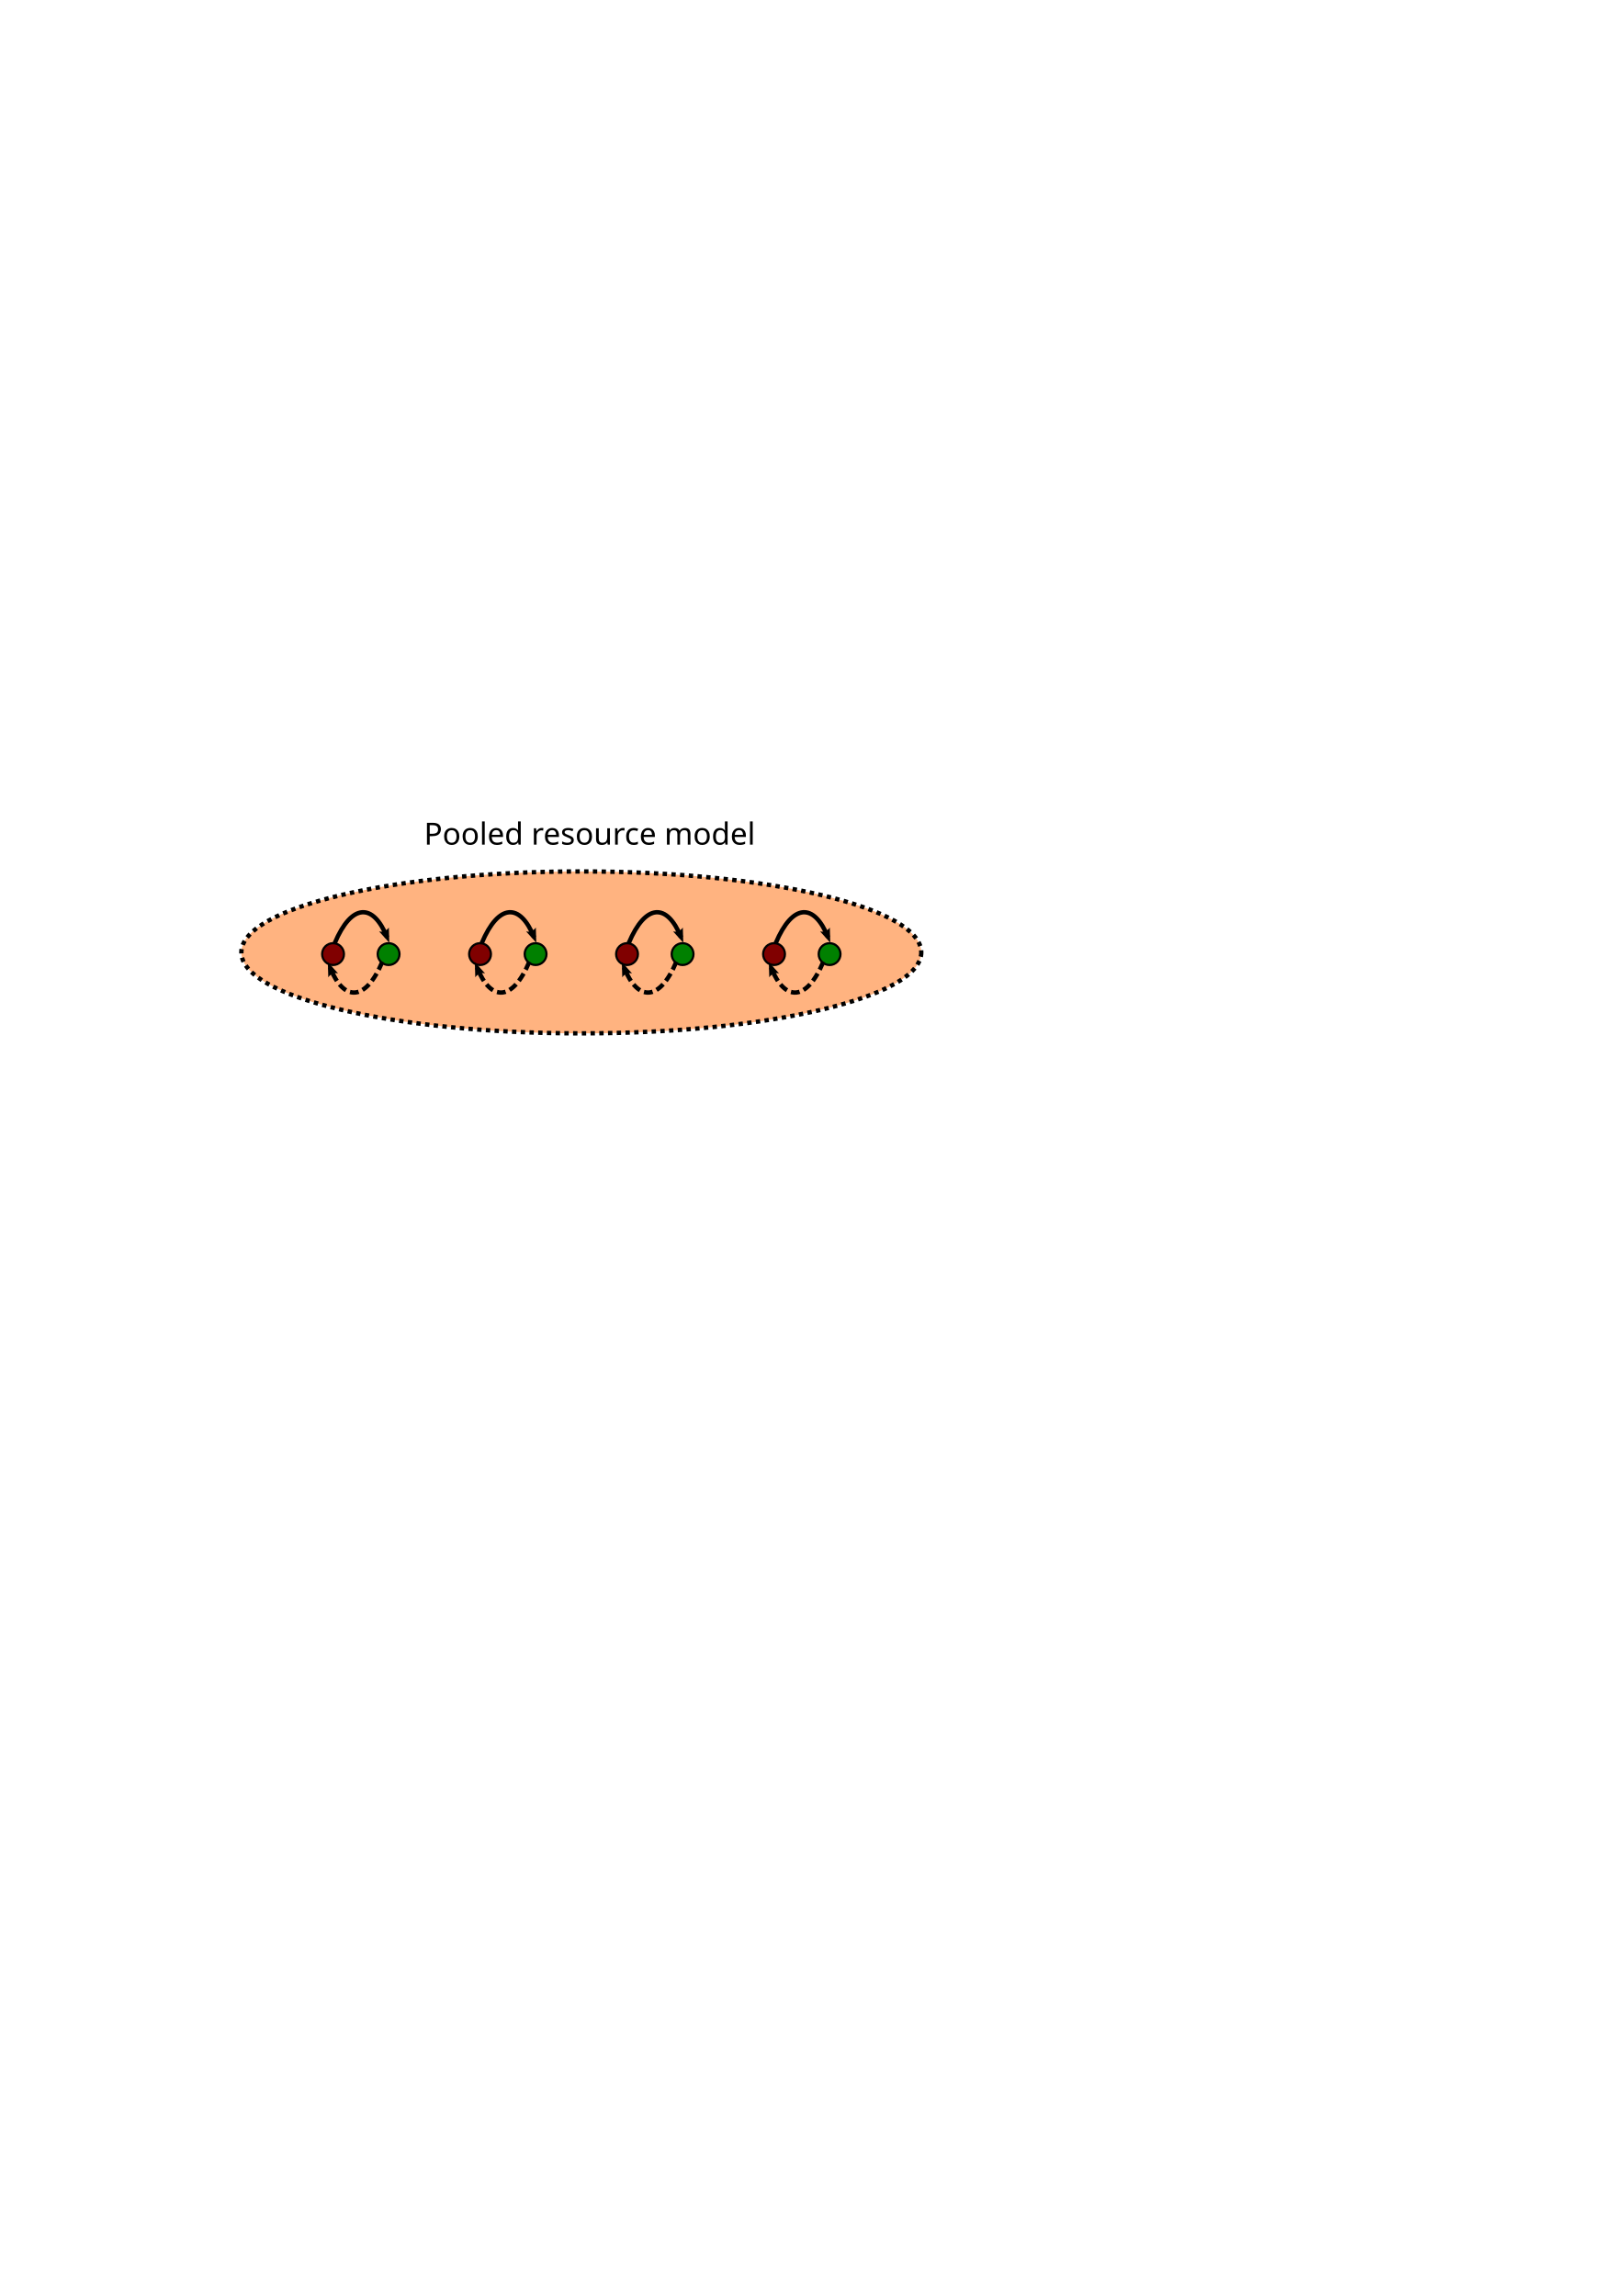
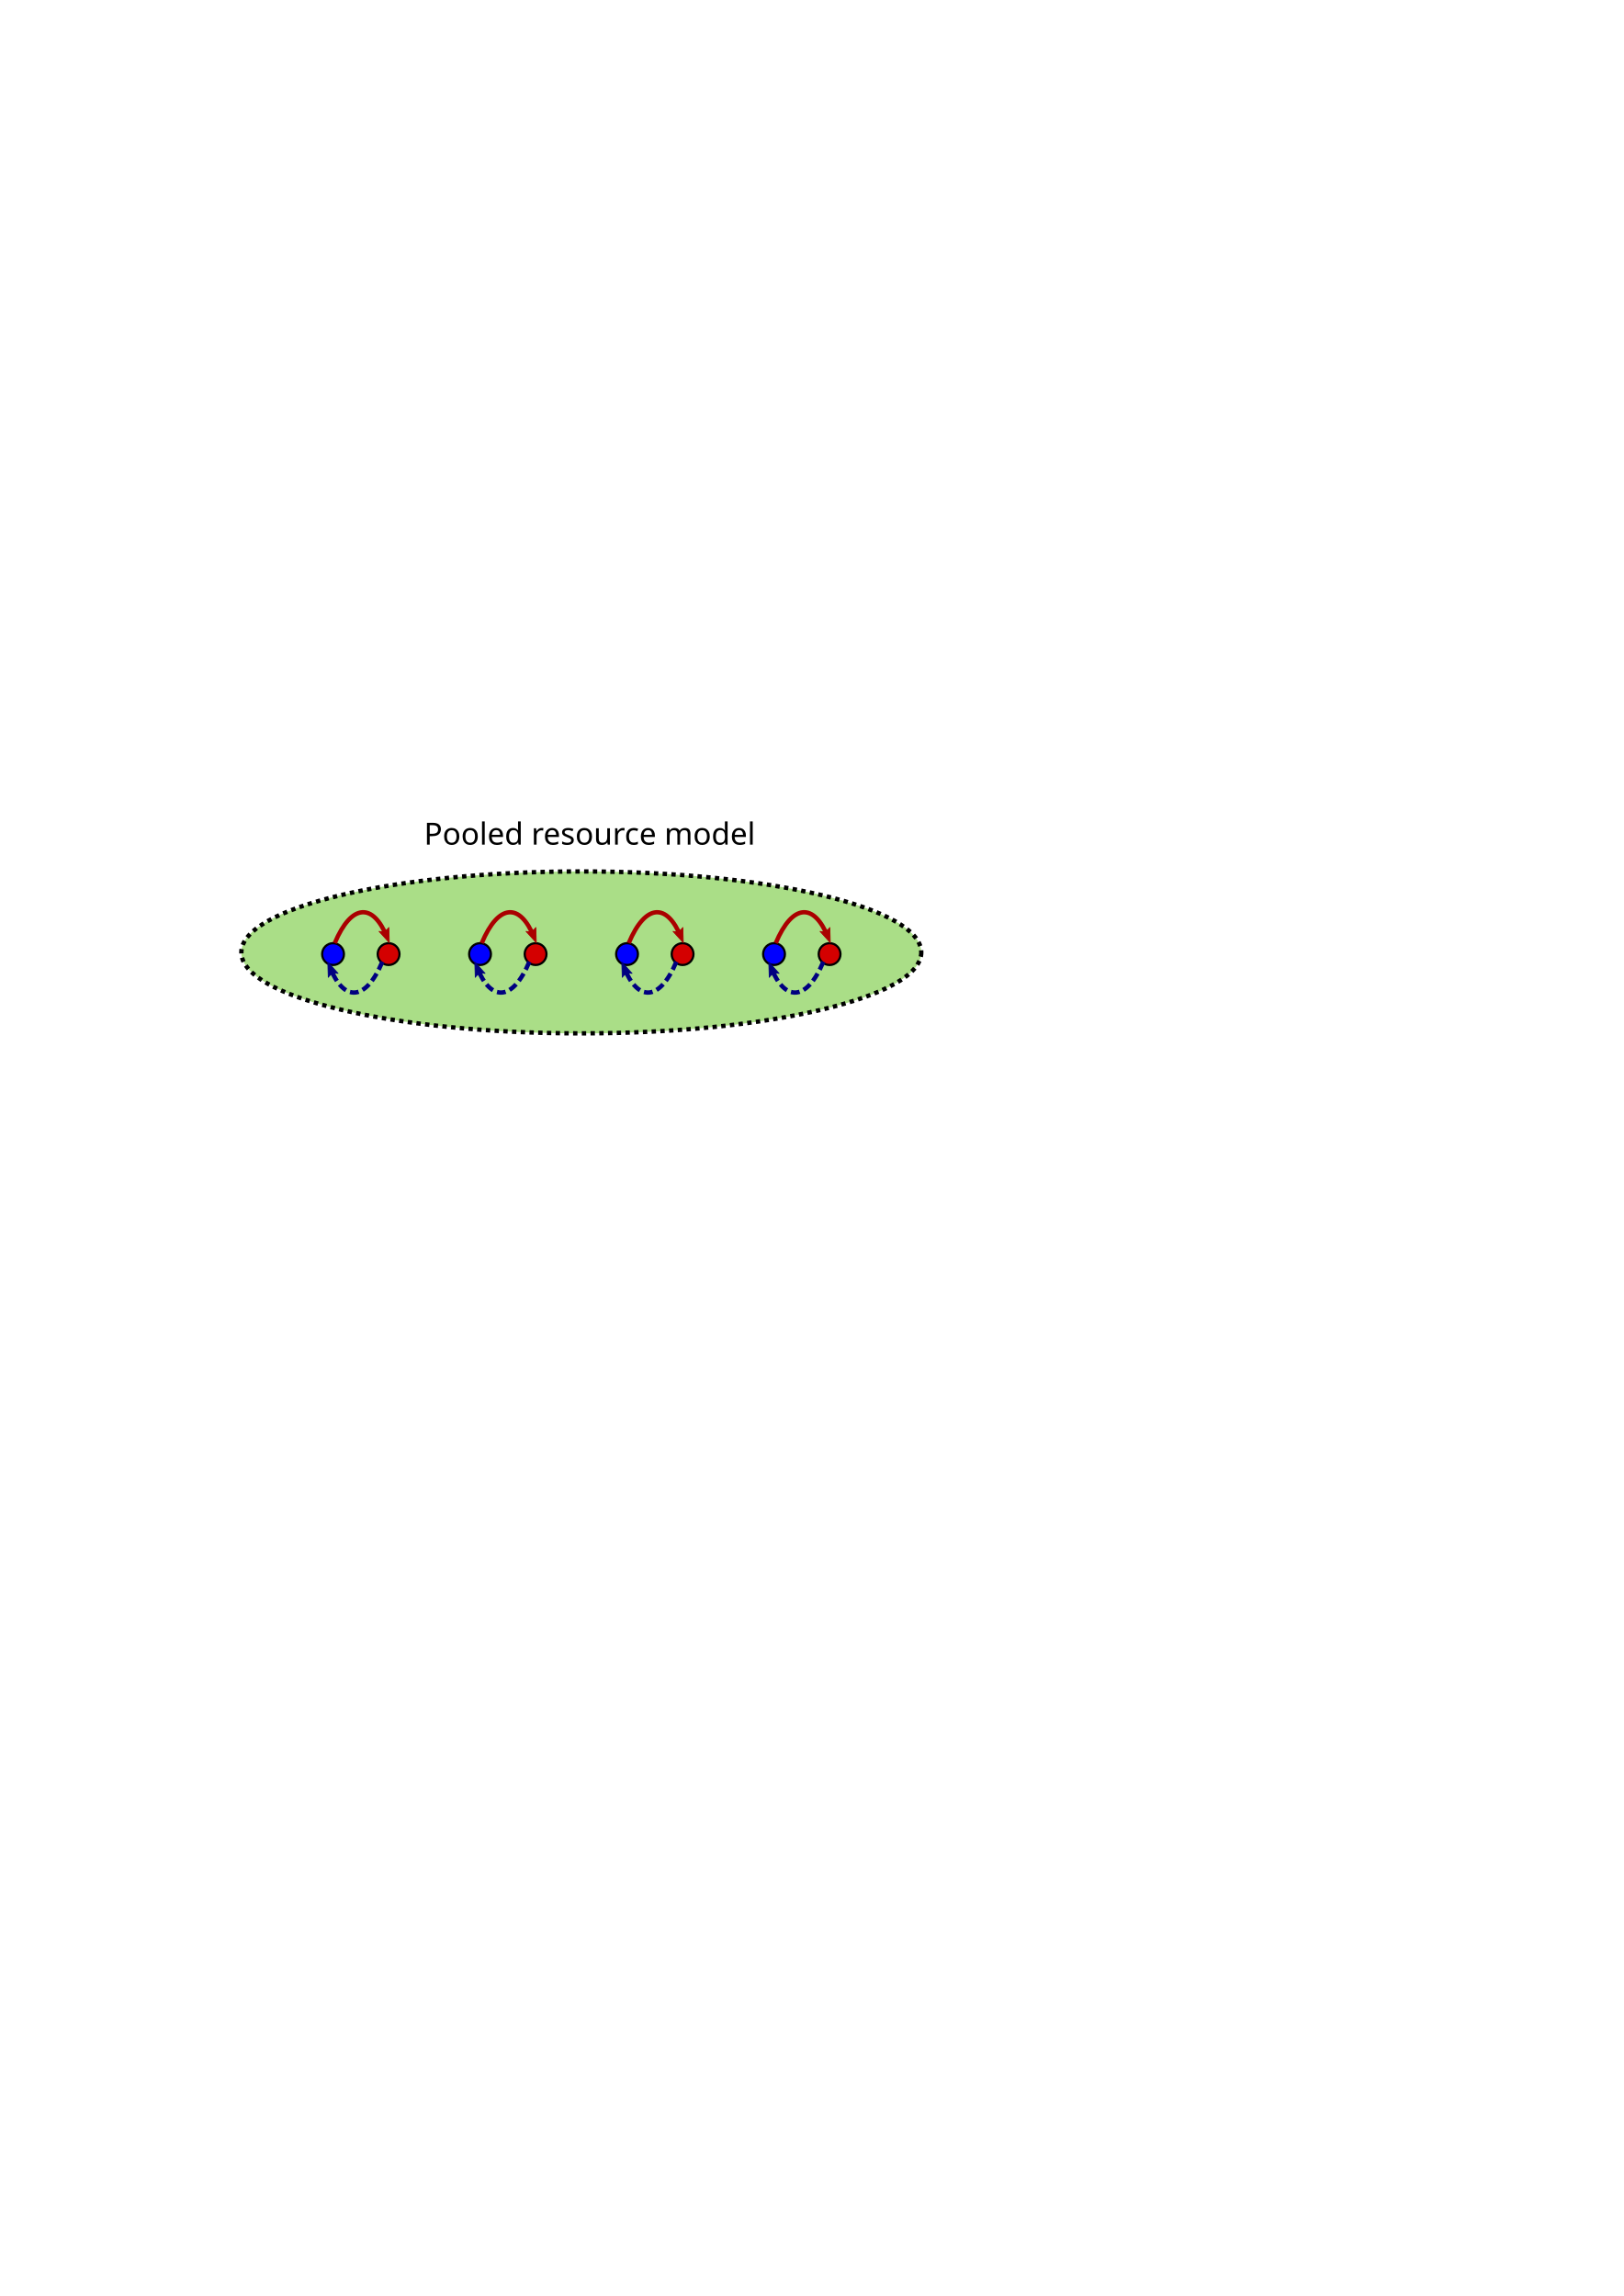
<svg xmlns="http://www.w3.org/2000/svg" width="744.094" height="1052.362" id="svg2" version="1.1">
  <defs id="defs4">
-     <marker orient="auto" refY="0" refX="0" id="Arrow2Send" style="overflow:visible">
-       <path id="path4544" style="font-size:12px;fill-rule:evenodd;stroke-width:0.625;stroke-linejoin:round" d="M 8.719,4.034 -2.207,0.016 8.719,-4.002 c -1.745,2.372 -1.735,5.617 -6e-7,8.035 z" transform="matrix(-0.3,0,0,-0.3,0.69,0)" />
+     <marker style="overflow:visible" id="Arrow2Send" refX="0" refY="0" orient="auto">
+       <path transform="matrix(-0.3,0,0,-0.3,0.69,0)" d="M 8.719,4.034 -2.207,0.016 8.719,-4.002 c -1.745,2.372 -1.735,5.617 -6e-7,8.035 z" style="font-size:12px;fill-rule:evenodd;stroke-width:0.625;stroke-linejoin:round" id="path4544" />
    </marker>
-     <marker orient="auto" refY="0" refX="0" id="Arrow2Sstart" style="overflow:visible">
-       <path id="path4541" style="font-size:12px;fill-rule:evenodd;stroke-width:0.625;stroke-linejoin:round" d="M 8.719,4.034 -2.207,0.016 8.719,-4.002 c -1.745,2.372 -1.735,5.617 -6e-7,8.035 z" transform="matrix(0.3,0,0,0.3,-0.69,0)" />
+     <marker style="overflow:visible" id="Arrow2Sstart" refX="0" refY="0" orient="auto">
+       <path transform="matrix(0.3,0,0,0.3,-0.69,0)" d="M 8.719,4.034 -2.207,0.016 8.719,-4.002 c -1.745,2.372 -1.735,5.617 -6e-7,8.035 z" style="font-size:12px;fill-rule:evenodd;stroke-width:0.625;stroke-linejoin:round" id="path4541" />
    </marker>
-     <marker orient="auto" refY="0" refX="0" id="Arrow2Send-4" style="overflow:visible">
-       <path id="path4544-5" style="font-size:12px;fill-rule:evenodd;stroke-width:0.625;stroke-linejoin:round" d="M 8.719,4.034 -2.207,0.016 8.719,-4.002 c -1.745,2.372 -1.735,5.617 -6e-7,8.035 z" transform="matrix(-0.3,0,0,-0.3,0.69,0)" />
+     <marker style="overflow:visible" id="Arrow2Send-4" refX="0" refY="0" orient="auto">
+       <path transform="matrix(-0.3,0,0,-0.3,0.69,0)" d="M 8.719,4.034 -2.207,0.016 8.719,-4.002 c -1.745,2.372 -1.735,5.617 -6e-7,8.035 z" style="font-size:12px;fill-rule:evenodd;stroke-width:0.625;stroke-linejoin:round" id="path4544-5" />
    </marker>
-     <marker orient="auto" refY="0" refX="0" id="Arrow2Send-3" style="overflow:visible">
-       <path id="path4544-52" style="font-size:12px;fill-rule:evenodd;stroke-width:0.625;stroke-linejoin:round" d="M 8.719,4.034 -2.207,0.016 8.719,-4.002 c -1.745,2.372 -1.735,5.617 -6e-7,8.035 z" transform="matrix(-0.3,0,0,-0.3,0.69,0)" />
+     <marker style="overflow:visible" id="Arrow2Send-3" refX="0" refY="0" orient="auto">
+       <path transform="matrix(-0.3,0,0,-0.3,0.69,0)" d="M 8.719,4.034 -2.207,0.016 8.719,-4.002 c -1.745,2.372 -1.735,5.617 -6e-7,8.035 z" style="font-size:12px;fill-rule:evenodd;stroke-width:0.625;stroke-linejoin:round" id="path4544-52" />
    </marker>
-     <marker orient="auto" refY="0" refX="0" id="Arrow2Send-9" style="overflow:visible">
-       <path id="path4544-4" style="font-size:12px;fill-rule:evenodd;stroke-width:0.625;stroke-linejoin:round" d="M 8.719,4.034 -2.207,0.016 8.719,-4.002 c -1.745,2.372 -1.735,5.617 -6e-7,8.035 z" transform="matrix(-0.3,0,0,-0.3,0.69,0)" />
+     <marker style="overflow:visible" id="Arrow2Send-9" refX="0" refY="0" orient="auto">
+       <path transform="matrix(-0.3,0,0,-0.3,0.69,0)" d="M 8.719,4.034 -2.207,0.016 8.719,-4.002 c -1.745,2.372 -1.735,5.617 -6e-7,8.035 z" style="font-size:12px;fill-rule:evenodd;stroke-width:0.625;stroke-linejoin:round" id="path4544-4" />
    </marker>
-     <marker orient="auto" refY="0" refX="0" id="Arrow2Send-0" style="overflow:visible">
-       <path id="path4544-59" style="font-size:12px;fill-rule:evenodd;stroke-width:0.625;stroke-linejoin:round" d="M 8.719,4.034 -2.207,0.016 8.719,-4.002 c -1.745,2.372 -1.735,5.617 -6e-7,8.035 z" transform="matrix(-0.3,0,0,-0.3,0.69,0)" />
+     <marker style="overflow:visible" id="Arrow2Send-0" refX="0" refY="0" orient="auto">
+       <path transform="matrix(-0.3,0,0,-0.3,0.69,0)" d="M 8.719,4.034 -2.207,0.016 8.719,-4.002 c -1.745,2.372 -1.735,5.617 -6e-7,8.035 z" style="font-size:12px;fill-rule:evenodd;stroke-width:0.625;stroke-linejoin:round" id="path4544-59" />
    </marker>
-     <marker orient="auto" refY="0" refX="0" id="Arrow2Send-6" style="overflow:visible">
-       <path id="path4544-594" style="font-size:12px;fill-rule:evenodd;stroke-width:0.625;stroke-linejoin:round" d="M 8.719,4.034 -2.207,0.016 8.719,-4.002 c -1.745,2.372 -1.735,5.617 -6e-7,8.035 z" transform="matrix(-0.3,0,0,-0.3,0.69,0)" />
+     <marker style="overflow:visible" id="Arrow2Send-6" refX="0" refY="0" orient="auto">
+       <path transform="matrix(-0.3,0,0,-0.3,0.69,0)" d="M 8.719,4.034 -2.207,0.016 8.719,-4.002 c -1.745,2.372 -1.735,5.617 -6e-7,8.035 z" style="font-size:12px;fill-rule:evenodd;stroke-width:0.625;stroke-linejoin:round" id="path4544-594" />
    </marker>
-     <marker orient="auto" refY="0" refX="0" id="Arrow2Send-43" style="overflow:visible">
-       <path id="path4544-54" style="font-size:12px;fill-rule:evenodd;stroke-width:0.625;stroke-linejoin:round" d="M 8.719,4.034 -2.207,0.016 8.719,-4.002 c -1.745,2.372 -1.735,5.617 -6e-7,8.035 z" transform="matrix(-0.3,0,0,-0.3,0.69,0)" />
+     <marker style="overflow:visible" id="Arrow2Send-43" refX="0" refY="0" orient="auto">
+       <path transform="matrix(-0.3,0,0,-0.3,0.69,0)" d="M 8.719,4.034 -2.207,0.016 8.719,-4.002 c -1.745,2.372 -1.735,5.617 -6e-7,8.035 z" style="font-size:12px;fill-rule:evenodd;stroke-width:0.625;stroke-linejoin:round" id="path4544-54" />
    </marker>
-     <marker orient="auto" refY="0" refX="0" id="Arrow2Send-41" style="overflow:visible">
-       <path id="path4544-6" style="font-size:12px;fill-rule:evenodd;stroke-width:0.625;stroke-linejoin:round" d="M 8.719,4.034 -2.207,0.016 8.719,-4.002 c -1.745,2.372 -1.735,5.617 -6e-7,8.035 z" transform="matrix(-0.3,0,0,-0.3,0.69,0)" />
+     <marker style="overflow:visible" id="Arrow2Send-41" refX="0" refY="0" orient="auto">
+       <path transform="matrix(-0.3,0,0,-0.3,0.69,0)" d="M 8.719,4.034 -2.207,0.016 8.719,-4.002 c -1.745,2.372 -1.735,5.617 -6e-7,8.035 z" style="font-size:12px;fill-rule:evenodd;stroke-width:0.625;stroke-linejoin:round" id="path4544-6" />
    </marker>
-     <marker orient="auto" refY="0" refX="0" id="Arrow2Send-1" style="overflow:visible">
-       <path id="path4544-58" style="font-size:12px;fill-rule:evenodd;stroke-width:0.625;stroke-linejoin:round" d="M 8.719,4.034 -2.207,0.016 8.719,-4.002 c -1.745,2.372 -1.735,5.617 -6e-7,8.035 z" transform="matrix(-0.3,0,0,-0.3,0.69,0)" />
+     <marker style="overflow:visible" id="Arrow2Send-1" refX="0" refY="0" orient="auto">
+       <path transform="matrix(-0.3,0,0,-0.3,0.69,0)" d="M 8.719,4.034 -2.207,0.016 8.719,-4.002 c -1.745,2.372 -1.735,5.617 -6e-7,8.035 z" style="font-size:12px;fill-rule:evenodd;stroke-width:0.625;stroke-linejoin:round" id="path4544-58" />
    </marker>
-     <marker orient="auto" refY="0" refX="0" id="Arrow2Send-01" style="overflow:visible">
-       <path id="path4544-40" style="font-size:12px;fill-rule:evenodd;stroke-width:0.625;stroke-linejoin:round" d="M 8.719,4.034 -2.207,0.016 8.719,-4.002 c -1.745,2.372 -1.735,5.617 -6e-7,8.035 z" transform="matrix(-0.3,0,0,-0.3,0.69,0)" />
+     <marker style="overflow:visible" id="Arrow2Send-01" refX="0" refY="0" orient="auto">
+       <path transform="matrix(-0.3,0,0,-0.3,0.69,0)" d="M 8.719,4.034 -2.207,0.016 8.719,-4.002 c -1.745,2.372 -1.735,5.617 -6e-7,8.035 z" style="font-size:12px;fill-rule:evenodd;stroke-width:0.625;stroke-linejoin:round" id="path4544-40" />
    </marker>
-     <marker orient="auto" refY="0" refX="0" id="Arrow2Send-91" style="overflow:visible">
-       <path id="path4544-7" style="font-size:12px;fill-rule:evenodd;stroke-width:0.625;stroke-linejoin:round" d="M 8.719,4.034 -2.207,0.016 8.719,-4.002 c -1.745,2.372 -1.735,5.617 -6e-7,8.035 z" transform="matrix(-0.3,0,0,-0.3,0.69,0)" />
+     <marker style="overflow:visible" id="Arrow2Send-91" refX="0" refY="0" orient="auto">
+       <path transform="matrix(-0.3,0,0,-0.3,0.69,0)" d="M 8.719,4.034 -2.207,0.016 8.719,-4.002 c -1.745,2.372 -1.735,5.617 -6e-7,8.035 z" style="font-size:12px;fill-rule:evenodd;stroke-width:0.625;stroke-linejoin:round" id="path4544-7" />
    </marker>
-     <marker orient="auto" refY="0" refX="0" id="Arrow2Send-96" style="overflow:visible">
-       <path id="path4544-8" style="font-size:12px;fill-rule:evenodd;stroke-width:0.625;stroke-linejoin:round" d="M 8.719,4.034 -2.207,0.016 8.719,-4.002 c -1.745,2.372 -1.735,5.617 -6e-7,8.035 z" transform="matrix(-0.3,0,0,-0.3,0.69,0)" />
+     <marker style="overflow:visible" id="Arrow2Send-96" refX="0" refY="0" orient="auto">
+       <path transform="matrix(-0.3,0,0,-0.3,0.69,0)" d="M 8.719,4.034 -2.207,0.016 8.719,-4.002 c -1.745,2.372 -1.735,5.617 -6e-7,8.035 z" style="font-size:12px;fill-rule:evenodd;stroke-width:0.625;stroke-linejoin:round" id="path4544-8" />
    </marker>
-     <marker orient="auto" refY="0" refX="0" id="Arrow2Send-30" style="overflow:visible">
-       <path id="path4544-2" style="font-size:12px;fill-rule:evenodd;stroke-width:0.625;stroke-linejoin:round" d="M 8.719,4.034 -2.207,0.016 8.719,-4.002 c -1.745,2.372 -1.735,5.617 -6e-7,8.035 z" transform="matrix(-0.3,0,0,-0.3,0.69,0)" />
+     <marker style="overflow:visible" id="Arrow2Send-30" refX="0" refY="0" orient="auto">
+       <path transform="matrix(-0.3,0,0,-0.3,0.69,0)" d="M 8.719,4.034 -2.207,0.016 8.719,-4.002 c -1.745,2.372 -1.735,5.617 -6e-7,8.035 z" style="font-size:12px;fill-rule:evenodd;stroke-width:0.625;stroke-linejoin:round" id="path4544-2" />
    </marker>
-     <marker orient="auto" refY="0" refX="0" id="Arrow2Send-92" style="overflow:visible">
-       <path id="path4544-24" style="font-size:12px;fill-rule:evenodd;stroke-width:0.625;stroke-linejoin:round" d="M 8.719,4.034 -2.207,0.016 8.719,-4.002 c -1.745,2.372 -1.735,5.617 -6e-7,8.035 z" transform="matrix(-0.3,0,0,-0.3,0.69,0)" />
+     <marker style="overflow:visible" id="Arrow2Send-92" refX="0" refY="0" orient="auto">
+       <path transform="matrix(-0.3,0,0,-0.3,0.69,0)" d="M 8.719,4.034 -2.207,0.016 8.719,-4.002 c -1.745,2.372 -1.735,5.617 -6e-7,8.035 z" style="font-size:12px;fill-rule:evenodd;stroke-width:0.625;stroke-linejoin:round" id="path4544-24" />
    </marker>
-     <marker orient="auto" refY="0" refX="0" id="Arrow2Send-8" style="overflow:visible">
-       <path id="path4544-72" style="font-size:12px;fill-rule:evenodd;stroke-width:0.625;stroke-linejoin:round" d="M 8.719,4.034 -2.207,0.016 8.719,-4.002 c -1.745,2.372 -1.735,5.617 -6e-7,8.035 z" transform="matrix(-0.3,0,0,-0.3,0.69,0)" />
+     <marker style="overflow:visible" id="Arrow2Send-8" refX="0" refY="0" orient="auto">
+       <path transform="matrix(-0.3,0,0,-0.3,0.69,0)" d="M 8.719,4.034 -2.207,0.016 8.719,-4.002 c -1.745,2.372 -1.735,5.617 -6e-7,8.035 z" style="font-size:12px;fill-rule:evenodd;stroke-width:0.625;stroke-linejoin:round" id="path4544-72" />
    </marker>
-     <marker orient="auto" refY="0" refX="0" id="Arrow2Send-34" style="overflow:visible">
-       <path id="path4544-3" style="font-size:12px;fill-rule:evenodd;stroke-width:0.625;stroke-linejoin:round" d="M 8.719,4.034 -2.207,0.016 8.719,-4.002 c -1.745,2.372 -1.735,5.617 -6e-7,8.035 z" transform="matrix(-0.3,0,0,-0.3,0.69,0)" />
+     <marker style="overflow:visible" id="Arrow2Send-34" refX="0" refY="0" orient="auto">
+       <path transform="matrix(-0.3,0,0,-0.3,0.69,0)" d="M 8.719,4.034 -2.207,0.016 8.719,-4.002 c -1.745,2.372 -1.735,5.617 -6e-7,8.035 z" style="font-size:12px;fill-rule:evenodd;stroke-width:0.625;stroke-linejoin:round" id="path4544-3" />
    </marker>
-     <marker orient="auto" refY="0" refX="0" id="Arrow2Send-32" style="overflow:visible">
-       <path id="path4544-76" style="font-size:12px;fill-rule:evenodd;stroke-width:0.625;stroke-linejoin:round" d="M 8.719,4.034 -2.207,0.016 8.719,-4.002 c -1.745,2.372 -1.735,5.617 -6e-7,8.035 z" transform="matrix(-0.3,0,0,-0.3,0.69,0)" />
+     <marker style="overflow:visible" id="Arrow2Send-32" refX="0" refY="0" orient="auto">
+       <path transform="matrix(-0.3,0,0,-0.3,0.69,0)" d="M 8.719,4.034 -2.207,0.016 8.719,-4.002 c -1.745,2.372 -1.735,5.617 -6e-7,8.035 z" style="font-size:12px;fill-rule:evenodd;stroke-width:0.625;stroke-linejoin:round" id="path4544-76" />
    </marker>
-     <marker orient="auto" refY="0" refX="0" id="Arrow2Send-36" style="overflow:visible">
-       <path id="path4544-9" style="font-size:12px;fill-rule:evenodd;stroke-width:0.625;stroke-linejoin:round" d="M 8.719,4.034 -2.207,0.016 8.719,-4.002 c -1.745,2.372 -1.735,5.617 -6e-7,8.035 z" transform="matrix(-0.3,0,0,-0.3,0.69,0)" />
+     <marker style="overflow:visible" id="Arrow2Send-36" refX="0" refY="0" orient="auto">
+       <path transform="matrix(-0.3,0,0,-0.3,0.69,0)" d="M 8.719,4.034 -2.207,0.016 8.719,-4.002 c -1.745,2.372 -1.735,5.617 -6e-7,8.035 z" style="font-size:12px;fill-rule:evenodd;stroke-width:0.625;stroke-linejoin:round" id="path4544-9" />
    </marker>
-     <marker orient="auto" refY="0" refX="0" id="Arrow2Send-33" style="overflow:visible">
-       <path id="path4544-0" style="font-size:12px;fill-rule:evenodd;stroke-width:0.625;stroke-linejoin:round" d="M 8.719,4.034 -2.207,0.016 8.719,-4.002 c -1.745,2.372 -1.735,5.617 -6e-7,8.035 z" transform="matrix(-0.3,0,0,-0.3,0.69,0)" />
+     <marker style="overflow:visible" id="Arrow2Send-33" refX="0" refY="0" orient="auto">
+       <path transform="matrix(-0.3,0,0,-0.3,0.69,0)" d="M 8.719,4.034 -2.207,0.016 8.719,-4.002 c -1.745,2.372 -1.735,5.617 -6e-7,8.035 z" style="font-size:12px;fill-rule:evenodd;stroke-width:0.625;stroke-linejoin:round" id="path4544-0" />
    </marker>
-     <marker orient="auto" refY="0" refX="0" id="Arrow2Send-17" style="overflow:visible">
-       <path id="path4544-409" style="font-size:12px;fill-rule:evenodd;stroke-width:0.625;stroke-linejoin:round" d="M 8.719,4.034 -2.207,0.016 8.719,-4.002 c -1.745,2.372 -1.735,5.617 -6e-7,8.035 z" transform="matrix(-0.3,0,0,-0.3,0.69,0)" />
+     <marker style="overflow:visible" id="Arrow2Send-17" refX="0" refY="0" orient="auto">
+       <path transform="matrix(-0.3,0,0,-0.3,0.69,0)" d="M 8.719,4.034 -2.207,0.016 8.719,-4.002 c -1.745,2.372 -1.735,5.617 -6e-7,8.035 z" style="font-size:12px;fill-rule:evenodd;stroke-width:0.625;stroke-linejoin:round" id="path4544-409" />
    </marker>
-     <marker orient="auto" refY="0" refX="0" id="marker3043" style="overflow:visible">
-       <path id="path3045" style="font-size:12px;fill-rule:evenodd;stroke-width:0.625;stroke-linejoin:round" d="M 8.719,4.034 -2.207,0.016 8.719,-4.002 c -1.745,2.372 -1.735,5.617 -6e-7,8.035 z" transform="matrix(-0.3,0,0,-0.3,0.69,0)" />
+     <marker style="overflow:visible" id="marker3043" refX="0" refY="0" orient="auto">
+       <path transform="matrix(-0.3,0,0,-0.3,0.69,0)" d="M 8.719,4.034 -2.207,0.016 8.719,-4.002 c -1.745,2.372 -1.735,5.617 -6e-7,8.035 z" style="font-size:12px;fill-rule:evenodd;stroke-width:0.625;stroke-linejoin:round" id="path3045" />
    </marker>
-     <marker orient="auto" refY="0" refX="0" id="Arrow2Send-5" style="overflow:visible">
-       <path id="path4544-51" style="font-size:12px;fill-rule:evenodd;stroke-width:0.625;stroke-linejoin:round" d="M 8.719,4.034 -2.207,0.016 8.719,-4.002 c -1.745,2.372 -1.735,5.617 -6e-7,8.035 z" transform="matrix(-0.3,0,0,-0.3,0.69,0)" />
+     <marker style="overflow:visible" id="Arrow2Send-5" refX="0" refY="0" orient="auto">
+       <path transform="matrix(-0.3,0,0,-0.3,0.69,0)" d="M 8.719,4.034 -2.207,0.016 8.719,-4.002 c -1.745,2.372 -1.735,5.617 -6e-7,8.035 z" style="font-size:12px;fill-rule:evenodd;stroke-width:0.625;stroke-linejoin:round" id="path4544-51" />
    </marker>
-     <marker orient="auto" refY="0" refX="0" id="marker3043-7" style="overflow:visible">
-       <path id="path3045-1" style="font-size:12px;fill-rule:evenodd;stroke-width:0.625;stroke-linejoin:round" d="M 8.719,4.034 -2.207,0.016 8.719,-4.002 c -1.745,2.372 -1.735,5.617 -6e-7,8.035 z" transform="matrix(-0.3,0,0,-0.3,0.69,0)" />
+     <marker style="overflow:visible" id="marker3043-7" refX="0" refY="0" orient="auto">
+       <path transform="matrix(-0.3,0,0,-0.3,0.69,0)" d="M 8.719,4.034 -2.207,0.016 8.719,-4.002 c -1.745,2.372 -1.735,5.617 -6e-7,8.035 z" style="font-size:12px;fill-rule:evenodd;stroke-width:0.625;stroke-linejoin:round" id="path3045-1" />
    </marker>
-     <marker orient="auto" refY="0" refX="0" id="Arrow2Send-14" style="overflow:visible">
-       <path id="path4544-23" style="font-size:12px;fill-rule:evenodd;stroke-width:0.625;stroke-linejoin:round" d="M 8.719,4.034 -2.207,0.016 8.719,-4.002 c -1.745,2.372 -1.735,5.617 -6e-7,8.035 z" transform="matrix(-0.3,0,0,-0.3,0.69,0)" />
+     <marker style="overflow:visible" id="Arrow2Send-14" refX="0" refY="0" orient="auto">
+       <path transform="matrix(-0.3,0,0,-0.3,0.69,0)" d="M 8.719,4.034 -2.207,0.016 8.719,-4.002 c -1.745,2.372 -1.735,5.617 -6e-7,8.035 z" style="font-size:12px;fill-rule:evenodd;stroke-width:0.625;stroke-linejoin:round" id="path4544-23" />
    </marker>
-     <marker orient="auto" refY="0" refX="0" id="marker3043-2" style="overflow:visible">
-       <path id="path3045-2" style="font-size:12px;fill-rule:evenodd;stroke-width:0.625;stroke-linejoin:round" d="M 8.719,4.034 -2.207,0.016 8.719,-4.002 c -1.745,2.372 -1.735,5.617 -6e-7,8.035 z" transform="matrix(-0.3,0,0,-0.3,0.69,0)" />
+     <marker style="overflow:visible" id="marker3043-2" refX="0" refY="0" orient="auto">
+       <path transform="matrix(-0.3,0,0,-0.3,0.69,0)" d="M 8.719,4.034 -2.207,0.016 8.719,-4.002 c -1.745,2.372 -1.735,5.617 -6e-7,8.035 z" style="font-size:12px;fill-rule:evenodd;stroke-width:0.625;stroke-linejoin:round" id="path3045-2" />
+     </marker>
+     <marker style="overflow:visible" id="Arrow2Send5" refX="0" refY="0" orient="auto">
+       <path transform="matrix(-0.3,0,0,-0.3,0.69,0)" d="M 8.719,4.034 -2.207,0.016 8.719,-4.002 c -1.745,2.372 -1.735,5.617 -6e-7,8.035 z" style="stroke-linejoin:round;font-size:12px;fill-rule:evenodd;stroke:#aa0000;stroke-width:0.625;fill:#aa0000" id="path3151" />
+     </marker>
+     <marker style="overflow:visible" id="Arrow2Sendu" refX="0" refY="0" orient="auto">
+       <path transform="matrix(-0.3,0,0,-0.3,0.69,0)" d="M 8.719,4.034 -2.207,0.016 8.719,-4.002 c -1.745,2.372 -1.735,5.617 -6e-7,8.035 z" style="stroke-linejoin:round;font-size:12px;fill-rule:evenodd;stroke:#aa0000;stroke-width:0.625;fill:#aa0000" id="path3154" />
+     </marker>
+     <marker style="overflow:visible" id="Arrow2Send1" refX="0" refY="0" orient="auto">
+       <path transform="matrix(-0.3,0,0,-0.3,0.69,0)" d="M 8.719,4.034 -2.207,0.016 8.719,-4.002 c -1.745,2.372 -1.735,5.617 -6e-7,8.035 z" style="stroke-linejoin:round;font-size:12px;fill-rule:evenodd;stroke:#aa0000;stroke-width:0.625;fill:#aa0000" id="path3157" />
+     </marker>
+     <marker style="overflow:visible" id="Arrow2Sendx" refX="0" refY="0" orient="auto">
+       <path transform="matrix(-0.3,0,0,-0.3,0.69,0)" d="M 8.719,4.034 -2.207,0.016 8.719,-4.002 c -1.745,2.372 -1.735,5.617 -6e-7,8.035 z" style="stroke-linejoin:round;font-size:12px;fill-rule:evenodd;stroke:#000080;stroke-width:0.625;fill:#000080" id="path3160" />
+     </marker>
+     <marker style="overflow:visible" id="Arrow2Sendr" refX="0" refY="0" orient="auto">
+       <path transform="matrix(-0.3,0,0,-0.3,0.69,0)" d="M 8.719,4.034 -2.207,0.016 8.719,-4.002 c -1.745,2.372 -1.735,5.617 -6e-7,8.035 z" style="stroke-linejoin:round;font-size:12px;fill-rule:evenodd;stroke:#aa0000;stroke-width:0.625;fill:#aa0000" id="path3163" />
+     </marker>
+     <marker style="overflow:visible" id="Arrow2Send0" refX="0" refY="0" orient="auto">
+       <path transform="matrix(-0.3,0,0,-0.3,0.69,0)" d="M 8.719,4.034 -2.207,0.016 8.719,-4.002 c -1.745,2.372 -1.735,5.617 -6e-7,8.035 z" style="stroke-linejoin:round;font-size:12px;fill-rule:evenodd;stroke:#000080;stroke-width:0.625;fill:#000080" id="path3166" />
+     </marker>
+     <marker style="overflow:visible" id="Arrow2SendH" refX="0" refY="0" orient="auto">
+       <path transform="matrix(-0.3,0,0,-0.3,0.69,0)" d="M 8.719,4.034 -2.207,0.016 8.719,-4.002 c -1.745,2.372 -1.735,5.617 -6e-7,8.035 z" style="stroke-linejoin:round;font-size:12px;fill-rule:evenodd;stroke:#000080;stroke-width:0.625;fill:#000080" id="path3169" />
+     </marker>
+     <marker style="overflow:visible" id="Arrow2SendZ" refX="0" refY="0" orient="auto">
+       <path transform="matrix(-0.3,0,0,-0.3,0.69,0)" d="M 8.719,4.034 -2.207,0.016 8.719,-4.002 c -1.745,2.372 -1.735,5.617 -6e-7,8.035 z" style="stroke-linejoin:round;font-size:12px;fill-rule:evenodd;stroke:#000080;stroke-width:0.625;fill:#000080" id="path3172" />
    </marker>
  </defs>
  <g id="layer1">
-     <path style="stroke-width:2;stroke-miterlimit:4;stroke-dasharray:2,2;fill:#ffb380;stroke:#000000;stroke-dashoffset:0" id="path3143" d="m 422.192,436.528 a 155.796,37.112 0 1 1 -311.592,0 155.796,37.112 0 1 1 311.592,0 z" />
-     <text xml:space="preserve" style="font-size:14px;font-style:normal;font-weight:normal;line-height:125%;letter-spacing:0px;word-spacing:0px;fill:#000000;fill-opacity:1;stroke:none;font-family:Sans" x="194.301" y="387.132" id="text4343">
-       <tspan id="tspan4345" x="194.301" y="387.132">Pooled resource model</tspan>
+     <path d="m 422.192,436.528 a 155.796,37.112 0 1 1 -311.592,0 155.796,37.112 0 1 1 311.592,0 z" id="path3143" style="stroke-width:2;stroke-miterlimit:4;stroke-dasharray:2, 2;fill:#aade87;stroke:#000000;stroke-dashoffset:0" />
+     <text id="text4343" y="387.132" x="194.301" style="font-size:14px;font-style:normal;font-weight:normal;line-height:125%;letter-spacing:0px;word-spacing:0px;fill:#000000;fill-opacity:1;stroke:none;font-family:Sans" xml:space="preserve">
+       <tspan y="387.132" x="194.301" id="tspan4345">Pooled resource model</tspan>
    </text>
-     <g id="g3121" transform="translate(3.306984,3.515127)">
-       <g transform="translate(-27.73595,-7.140727)" id="g3054">
-         <path transform="matrix(-1,0,0,1,454.8701,93.57143)" style="fill:#008000;stroke:#000000;stroke-width:1;stroke-linecap:round;stroke-linejoin:round;stroke-miterlimit:4;stroke-dasharray:none;stroke-dashoffset:0" id="path2994-3-2-9" d="m 190,347.362 c 0,2.761 -2.239,5 -5,5 -2.761,0 -5,-2.239 -5,-5 0,-2.761 2.239,-5 5,-5 2.761,0 5,2.239 5,5 z" />
-         <path transform="matrix(-1,0,0,1,429.4156,93.57143)" style="fill:#800000;stroke:#000000;stroke-width:1;stroke-linecap:round;stroke-linejoin:round;stroke-miterlimit:4;stroke-dasharray:none;stroke-dashoffset:0" id="path2994-5" d="m 190,347.362 c 0,2.761 -2.239,5 -5,5 -2.761,0 -5,-2.239 -5,-5 0,-2.761 2.239,-5 5,-5 2.761,0 5,2.239 5,5 z" />
-         <path style="fill:none;stroke:#000000;stroke-width:2;stroke-linecap:butt;stroke-linejoin:miter;stroke-miterlimit:4;stroke-opacity:1;stroke-dasharray:none;marker-end:url(#Arrow2Send)" d="m 245.206,435.86 c 7.696,-18.279 17.625,-18.423 23.968,-2.651" id="path5894-5-8" />
-         <path style="fill:none;stroke:#000000;stroke-width:2;stroke-linecap:butt;stroke-linejoin:miter;stroke-miterlimit:4;stroke-opacity:1;stroke-dasharray:4, 2;stroke-dashoffset:0;marker-end:url(#Arrow2Send)" d="m 267.013,444.446 c -7.696,18.279 -17.625,18.423 -23.968,2.651" id="path5894-5-1-9" />
-       </g>
-       <g transform="translate(39.62861,-7.140727)" id="g3054-4">
-         <path transform="matrix(-1,0,0,1,454.8701,93.57143)" style="fill:#008000;stroke:#000000;stroke-width:1;stroke-linecap:round;stroke-linejoin:round;stroke-miterlimit:4;stroke-dasharray:none;stroke-dashoffset:0" id="path2994-3-2-9-8" d="m 190,347.362 c 0,2.761 -2.239,5 -5,5 -2.761,0 -5,-2.239 -5,-5 0,-2.761 2.239,-5 5,-5 2.761,0 5,2.239 5,5 z" />
-         <path transform="matrix(-1,0,0,1,429.4156,93.57143)" style="fill:#800000;stroke:#000000;stroke-width:1;stroke-linecap:round;stroke-linejoin:round;stroke-miterlimit:4;stroke-dasharray:none;stroke-dashoffset:0" id="path2994-5-8" d="m 190,347.362 c 0,2.761 -2.239,5 -5,5 -2.761,0 -5,-2.239 -5,-5 0,-2.761 2.239,-5 5,-5 2.761,0 5,2.239 5,5 z" />
-         <path style="fill:none;stroke:#000000;stroke-width:2;stroke-linecap:butt;stroke-linejoin:miter;stroke-miterlimit:4;stroke-opacity:1;stroke-dasharray:none;marker-end:url(#Arrow2Send)" d="m 245.206,435.86 c 7.696,-18.279 17.625,-18.423 23.968,-2.651" id="path5894-5-8-2" />
-         <path style="fill:none;stroke:#000000;stroke-width:2;stroke-linecap:butt;stroke-linejoin:miter;stroke-miterlimit:4;stroke-opacity:1;stroke-dasharray:4, 2;stroke-dashoffset:0;marker-end:url(#Arrow2Send)" d="m 267.013,444.446 c -7.696,18.279 -17.625,18.423 -23.968,2.651" id="path5894-5-1-9-4" />
-       </g>
-       <g transform="translate(-95.1005,-7.140727)" id="g3054-1">
-         <path transform="matrix(-1,0,0,1,454.8701,93.57143)" style="fill:#008000;stroke:#000000;stroke-width:1;stroke-linecap:round;stroke-linejoin:round;stroke-miterlimit:4;stroke-dasharray:none;stroke-dashoffset:0" id="path2994-3-2-9-5" d="m 190,347.362 c 0,2.761 -2.239,5 -5,5 -2.761,0 -5,-2.239 -5,-5 0,-2.761 2.239,-5 5,-5 2.761,0 5,2.239 5,5 z" />
-         <path transform="matrix(-1,0,0,1,429.4156,93.57143)" style="fill:#800000;stroke:#000000;stroke-width:1;stroke-linecap:round;stroke-linejoin:round;stroke-miterlimit:4;stroke-dasharray:none;stroke-dashoffset:0" id="path2994-5-2" d="m 190,347.362 c 0,2.761 -2.239,5 -5,5 -2.761,0 -5,-2.239 -5,-5 0,-2.761 2.239,-5 5,-5 2.761,0 5,2.239 5,5 z" />
-         <path style="fill:none;stroke:#000000;stroke-width:2;stroke-linecap:butt;stroke-linejoin:miter;stroke-miterlimit:4;stroke-opacity:1;stroke-dasharray:none;marker-end:url(#Arrow2Send)" d="m 245.206,435.86 c 7.696,-18.279 17.625,-18.423 23.968,-2.651" id="path5894-5-8-7" />
-         <path style="fill:none;stroke:#000000;stroke-width:2;stroke-linecap:butt;stroke-linejoin:miter;stroke-miterlimit:4;stroke-opacity:1;stroke-dasharray:4, 2;stroke-dashoffset:0;marker-end:url(#Arrow2Send)" d="m 267.013,444.446 c -7.696,18.279 -17.625,18.423 -23.968,2.651" id="path5894-5-1-9-6" />
-       </g>
-       <g transform="translate(106.9932,-7.140727)" id="g3054-16">
-         <path transform="matrix(-1,0,0,1,454.8701,93.57143)" style="fill:#008000;stroke:#000000;stroke-width:1;stroke-linecap:round;stroke-linejoin:round;stroke-miterlimit:4;stroke-dasharray:none;stroke-dashoffset:0" id="path2994-3-2-9-85" d="m 190,347.362 c 0,2.761 -2.239,5 -5,5 -2.761,0 -5,-2.239 -5,-5 0,-2.761 2.239,-5 5,-5 2.761,0 5,2.239 5,5 z" />
-         <path transform="matrix(-1,0,0,1,429.4156,93.57143)" style="fill:#800000;stroke:#000000;stroke-width:1;stroke-linecap:round;stroke-linejoin:round;stroke-miterlimit:4;stroke-dasharray:none;stroke-dashoffset:0" id="path2994-5-7" d="m 190,347.362 c 0,2.761 -2.239,5 -5,5 -2.761,0 -5,-2.239 -5,-5 0,-2.761 2.239,-5 5,-5 2.761,0 5,2.239 5,5 z" />
-         <path style="fill:none;stroke:#000000;stroke-width:2;stroke-linecap:butt;stroke-linejoin:miter;stroke-miterlimit:4;stroke-opacity:1;stroke-dasharray:none;marker-end:url(#Arrow2Send)" d="m 245.206,435.86 c 7.696,-18.279 17.625,-18.423 23.968,-2.651" id="path5894-5-8-6" />
-         <path style="fill:none;stroke:#000000;stroke-width:2;stroke-linecap:butt;stroke-linejoin:miter;stroke-miterlimit:4;stroke-opacity:1;stroke-dasharray:4, 2;stroke-dashoffset:0;marker-end:url(#Arrow2Send)" d="m 267.013,444.446 c -7.696,18.279 -17.625,18.423 -23.968,2.651" id="path5894-5-1-9-1" />
-       </g>
-     </g>
+     <path d="m 190,347.362 a 5,5 0 1 1 -10,0 5,5 0 1 1 10,0 z" id="path2994-3-2-9" style="fill:#d40000;stroke:#000000;stroke-width:1;stroke-linecap:round;stroke-linejoin:round;stroke-miterlimit:4;stroke-dasharray:none;stroke-dashoffset:0" transform="matrix(-1,0,0,1,430.4412,89.94583)" />
+     <path d="m 190,347.362 a 5,5 0 1 1 -10,0 5,5 0 1 1 10,0 z" id="path2994-5" style="fill:#0000ff;stroke:#000000;stroke-width:1;stroke-linecap:round;stroke-linejoin:round;stroke-miterlimit:4;stroke-dasharray:none;stroke-dashoffset:0" transform="matrix(-1,0,0,1,404.9866,89.94583)" />
+     <path id="path5894-5-8" d="m 220.777,432.235 c 7.696,-18.279 17.625,-18.423 23.968,-2.651" style="stroke-linejoin:miter;marker-end:url(#Arrow2Send5);stroke-opacity:1;stroke:#aa0000;stroke-linecap:butt;stroke-miterlimit:4;stroke-dasharray:none;stroke-width:2;fill:none" />
+     <path id="path5894-5-1-9" d="m 242.584,440.821 c -7.696,18.279 -17.625,18.423 -23.968,2.651" style="stroke-linejoin:miter;marker-end:url(#Arrow2Send0);stroke-opacity:1;stroke-dashoffset:0;stroke:#000080;stroke-linecap:butt;stroke-miterlimit:4;stroke-dasharray:4, 2;stroke-width:2;fill:none" />
+     <path d="m 190,347.362 a 5,5 0 1 1 -10,0 5,5 0 1 1 10,0 z" id="path2994-3-2-9-8" style="fill:#d40000;stroke:#000000;stroke-width:1;stroke-linecap:round;stroke-linejoin:round;stroke-miterlimit:4;stroke-dasharray:none;stroke-dashoffset:0" transform="matrix(-1,0,0,1,497.8057,89.94583)" />
+     <path d="m 190,347.362 a 5,5 0 1 1 -10,0 5,5 0 1 1 10,0 z" id="path2994-5-8" style="fill:#0000ff;stroke:#000000;stroke-width:1;stroke-linecap:round;stroke-linejoin:round;stroke-miterlimit:4;stroke-dasharray:none;stroke-dashoffset:0" transform="matrix(-1,0,0,1,472.3512,89.94583)" />
+     <path id="path5894-5-8-2" d="m 288.142,432.235 c 7.696,-18.279 17.625,-18.423 23.968,-2.651" style="stroke-linejoin:miter;marker-end:url(#Arrow2Sendr);stroke-opacity:1;stroke:#aa0000;stroke-linecap:butt;stroke-miterlimit:4;stroke-dasharray:none;stroke-width:2;fill:none" />
+     <path id="path5894-5-1-9-4" d="m 309.948,440.821 c -7.696,18.279 -17.625,18.423 -23.968,2.651" style="stroke-linejoin:miter;marker-end:url(#Arrow2SendH);stroke-opacity:1;stroke-dashoffset:0;stroke:#000080;stroke-linecap:butt;stroke-miterlimit:4;stroke-dasharray:4, 2;stroke-width:2;fill:none" />
+     <path d="m 190,347.362 a 5,5 0 1 1 -10,0 5,5 0 1 1 10,0 z" id="path2994-3-2-9-5" style="fill:#d40000;stroke:#000000;stroke-width:1;stroke-linecap:round;stroke-linejoin:round;stroke-miterlimit:4;stroke-dasharray:none;stroke-dashoffset:0" transform="matrix(-1,0,0,1,363.0766,89.94583)" />
+     <path d="m 190,347.362 a 5,5 0 1 1 -10,0 5,5 0 1 1 10,0 z" id="path2994-5-2" style="fill:#0000ff;stroke:#000000;stroke-width:1;stroke-linecap:round;stroke-linejoin:round;stroke-miterlimit:4;stroke-dasharray:none;stroke-dashoffset:0" transform="matrix(-1,0,0,1,337.6221,89.94583)" />
+     <path id="path5894-5-8-7" d="m 153.413,432.235 c 7.696,-18.279 17.625,-18.423 23.968,-2.651" style="stroke-linejoin:miter;marker-end:url(#Arrow2Sendu);stroke-opacity:1;stroke:#aa0000;stroke-linecap:butt;stroke-miterlimit:4;stroke-dasharray:none;stroke-width:2;fill:none" />
+     <path id="path5894-5-1-9-6" d="m 175.219,440.821 c -7.696,18.279 -17.625,18.423 -23.968,2.651" style="stroke-linejoin:miter;marker-end:url(#Arrow2SendZ);stroke-opacity:1;stroke-dashoffset:0;stroke:#000080;stroke-linecap:butt;stroke-miterlimit:4;stroke-dasharray:4, 2;stroke-width:2;fill:none" />
+     <path d="m 190,347.362 a 5,5 0 1 1 -10,0 5,5 0 1 1 10,0 z" id="path2994-3-2-9-85" style="fill:#d40000;stroke:#000000;stroke-width:1;stroke-linecap:round;stroke-linejoin:round;stroke-miterlimit:4;stroke-dasharray:none;stroke-dashoffset:0" transform="matrix(-1,0,0,1,565.1703,89.94583)" />
+     <path d="m 190,347.362 a 5,5 0 1 1 -10,0 5,5 0 1 1 10,0 z" id="path2994-5-7" style="fill:#0000ff;stroke:#000000;stroke-width:1;stroke-linecap:round;stroke-linejoin:round;stroke-miterlimit:4;stroke-dasharray:none;stroke-dashoffset:0" transform="matrix(-1,0,0,1,539.7157,89.94583)" />
+     <path id="path5894-5-8-6" d="m 355.507,432.235 c 7.696,-18.279 17.625,-18.423 23.968,-2.651" style="stroke-linejoin:miter;marker-end:url(#Arrow2Send1);stroke-opacity:1;stroke:#aa0000;stroke-linecap:butt;stroke-miterlimit:4;stroke-dasharray:none;stroke-width:2;fill:none" />
+     <path id="path5894-5-1-9-1" d="m 377.313,440.821 c -7.696,18.279 -17.625,18.423 -23.968,2.651" style="stroke-linejoin:miter;marker-end:url(#Arrow2Sendx);stroke-opacity:1;stroke-dashoffset:0;stroke:#000080;stroke-linecap:butt;stroke-miterlimit:4;stroke-dasharray:4, 2;stroke-width:2;fill:none" />
  </g>
</svg>
